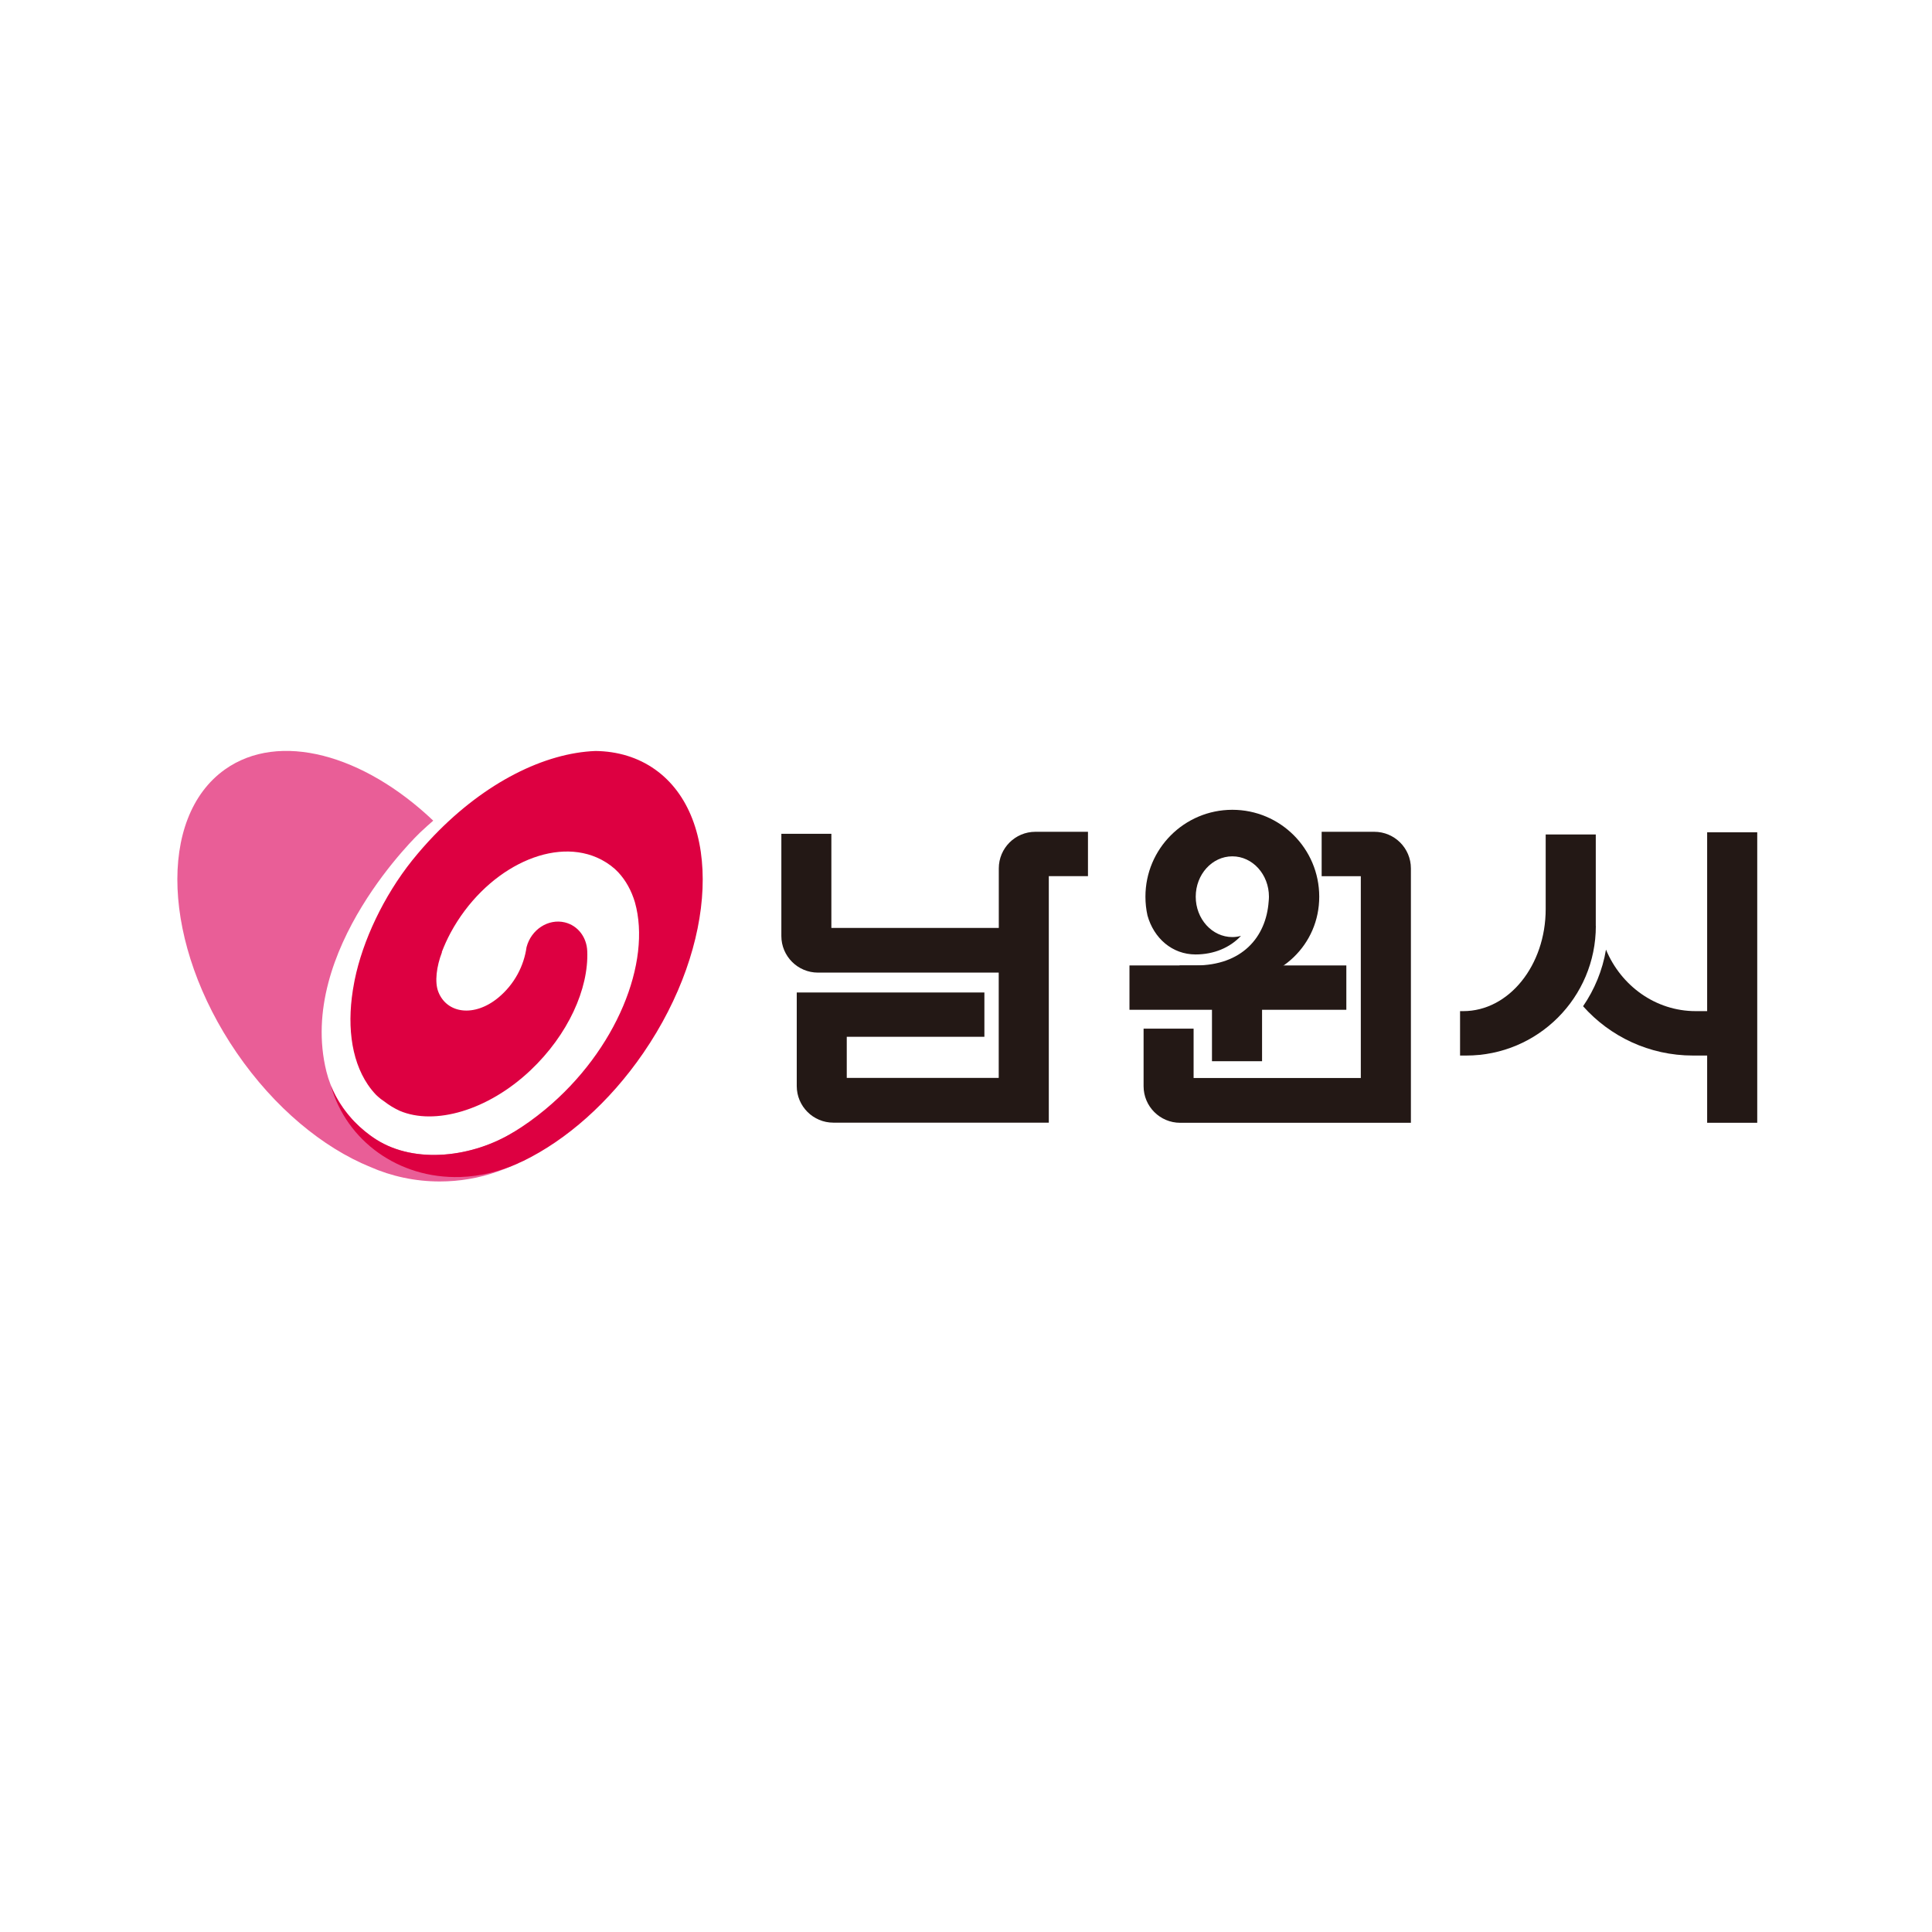
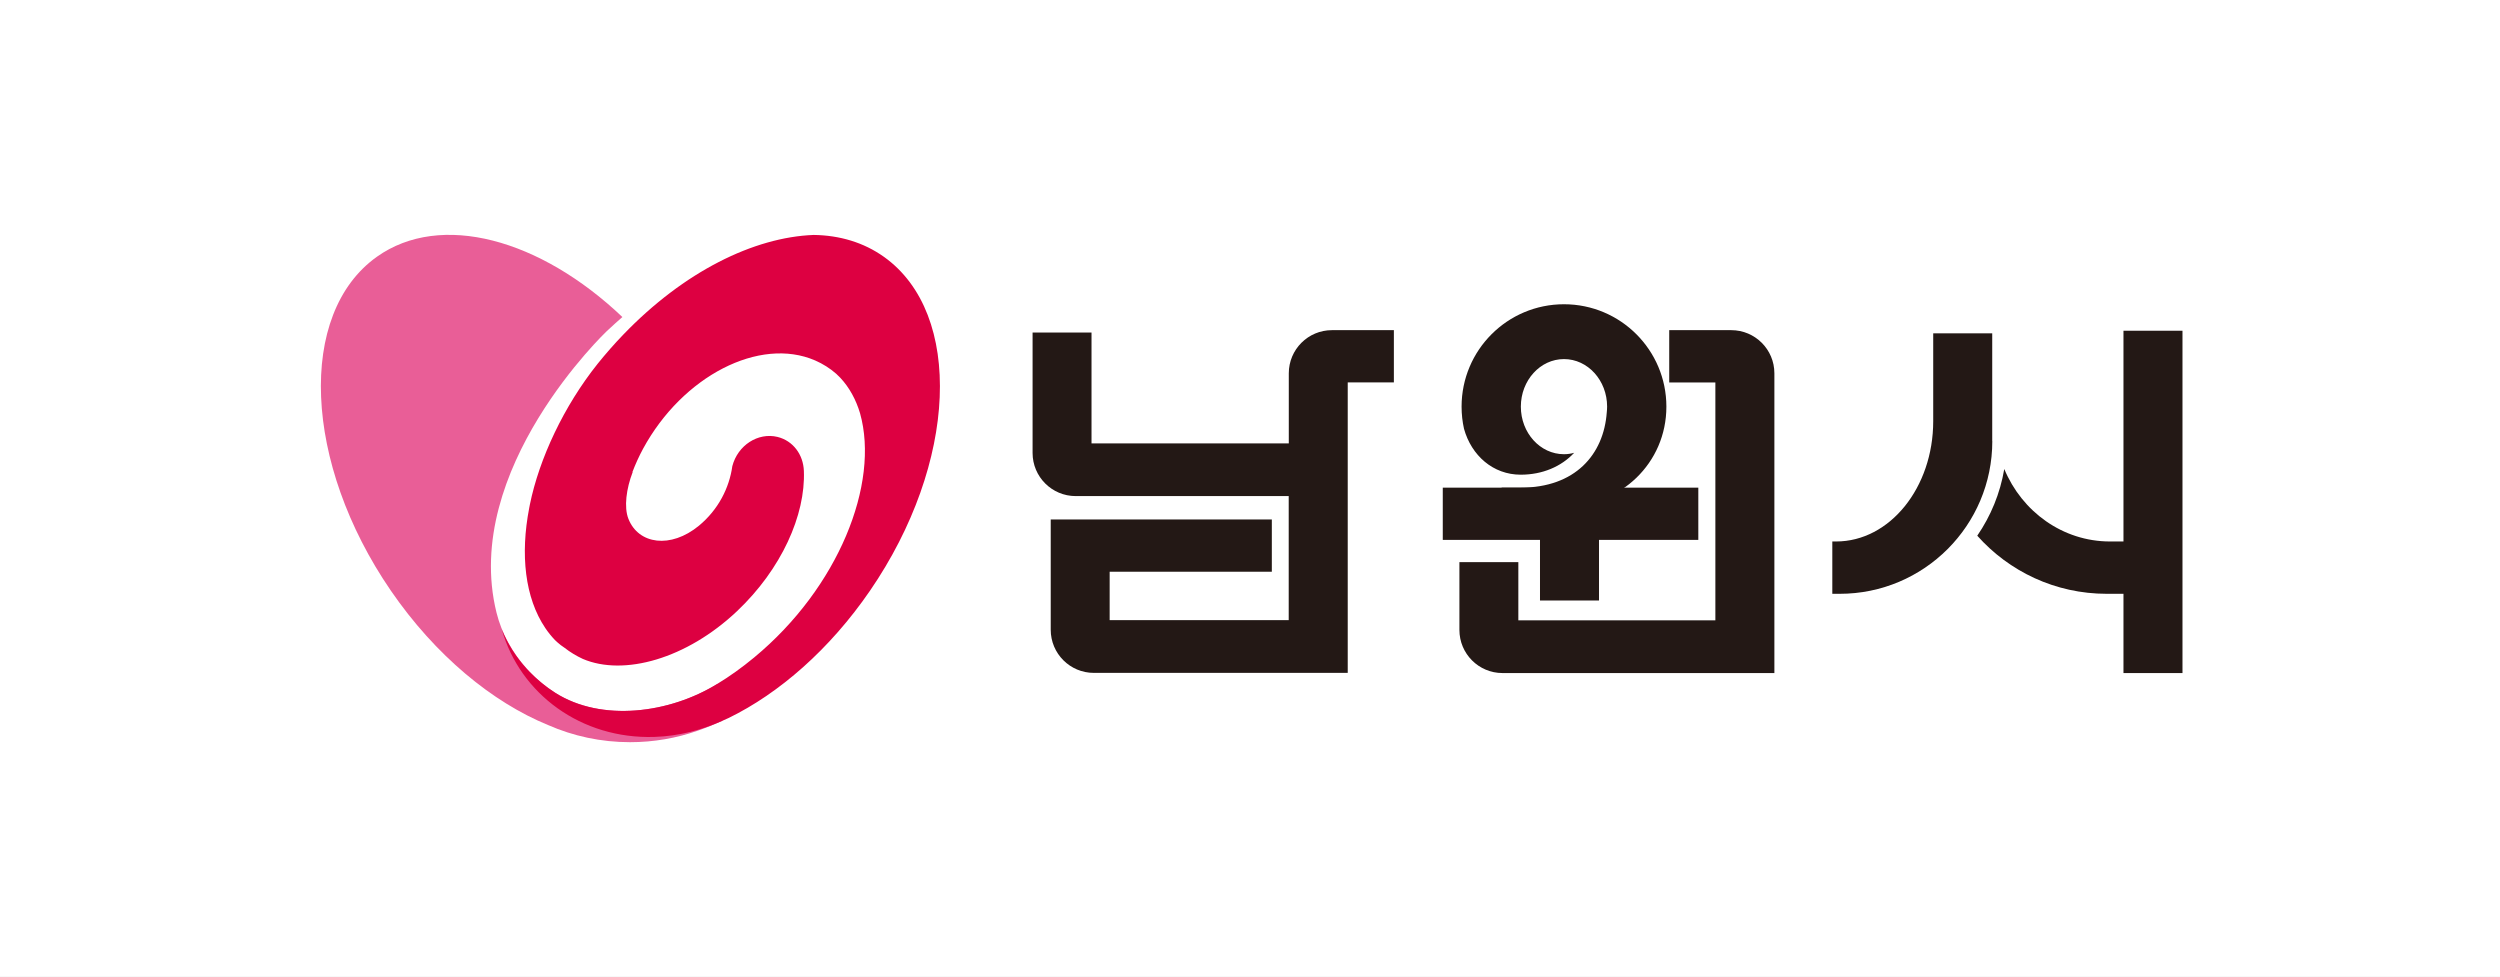
- <svg xmlns="http://www.w3.org/2000/svg" width="512" height="512" viewBox="0 0 512 512" fill="none">
-   <rect width="512" height="512" fill="white" />
+ <svg xmlns="http://www.w3.org/2000/svg" width="512" height="200" viewBox="0 0 512 200" fill="none">
+   <rect width="512" height="200" fill="white" />
  <g clip-path="url(#clip0_315_5)">
-     <path d="M136.189 299.978C125.398 306.652 110.132 308.588 99.754 302.008C97.348 300.485 95.186 298.643 93.324 296.575C90.016 292.927 87.647 288.585 86.5 283.96C78.51 251.717 111.335 220.621 111.335 220.621C111.486 220.489 111.636 220.339 111.786 220.207C112.783 219.286 113.779 218.365 114.813 217.481C96.332 199.922 73.96 193.717 59.596 203.926C41.642 216.71 43.052 250.326 62.736 279.015C72.757 293.604 85.56 304.114 98.1 309.246C103.759 311.728 109.982 313.1 116.543 313.1C121.863 313.1 126.977 312.198 131.734 310.525C133.67 309.848 135.531 309.096 137.317 308.287L136.189 299.978Z" fill="#E95E97" />
-     <path d="M117.069 252.337C117.746 250.57 118.517 248.859 119.457 247.111C128.35 230.735 145.665 221.843 158.148 227.239C159.916 228.009 161.514 229.025 162.905 230.247C163.224 230.547 163.544 230.848 163.845 231.168C165.857 233.33 167.342 236.037 168.263 239.12C172.719 254.988 163.394 278.357 144.462 294.037C141.717 296.311 138.934 298.304 136.171 299.978C125.379 306.652 110.113 308.588 99.735 302.008C97.592 300.654 95.599 298.981 93.87 297.214C93.682 297.007 93.475 296.8 93.287 296.593C90.899 293.961 89 290.972 87.703 287.776C91.82 302.271 105.582 312.442 122.014 311.916C127.447 311.747 132.58 310.393 137.299 308.287C137.787 308.081 138.257 307.874 138.727 307.648C150.083 302.102 161.438 292.232 170.5 279.034C190.184 250.344 191.576 216.729 173.64 203.945C169.071 200.692 163.657 199.094 157.829 199.019C144.386 199.527 128.65 207.254 115.001 221.448C112.971 223.554 111.053 225.753 109.248 227.991C101.653 237.504 96.107 249.329 94.001 259.669C93.982 259.801 93.945 259.933 93.926 260.064C93.907 260.196 93.87 260.327 93.851 260.459C91.839 270.893 92.873 280.613 97.479 287.438C98.137 288.415 98.871 289.318 99.641 290.126L100.187 290.634C100.694 291.085 101.221 291.499 101.785 291.856C103.082 292.871 104.454 293.698 105.921 294.375C115.133 298.304 129.252 294.356 140.589 283.64C150.572 274.202 156.024 262.019 155.629 252.093C155.497 248.427 153.204 245.306 149.688 244.441C145.308 243.388 140.758 246.321 139.536 251.021C138.859 255.872 136.415 260.779 132.035 264.407C125.661 269.652 118.423 268.6 116.167 262.865C115.133 260.252 115.697 256.06 117.126 252.356L117.069 252.337Z" fill="#DD0041" />
-     <path d="M465.686 220.564H452.413V297.552H465.686V220.564Z" fill="#231815" />
-     <path d="M449.386 267.961C438.745 267.961 429.59 261.249 425.604 251.661C424.683 257.15 422.558 262.245 419.531 266.663C426.675 274.691 437.072 279.73 448.653 279.73H459.37V267.961H449.386Z" fill="#231815" />
-     <path d="M422.915 245.381C422.915 264.351 407.555 279.73 388.586 279.73H386.931V267.961H387.777C399.847 267.961 409.623 255.853 409.623 240.907V221.147H422.897V245.4L422.915 245.381Z" fill="#231815" />
-     <path d="M274.392 220.433C269.034 220.433 264.691 224.776 264.691 230.134V245.907H220.322V220.959H207.067V248.051C207.067 253.409 211.41 257.752 216.768 257.752H264.672V285.651H224.401V274.766H260.874V263.016H211.147V287.813C211.147 293.172 215.49 297.515 220.848 297.515H277.945V232.183H288.323V220.433H274.373H274.392Z" fill="#231815" />
-     <path d="M356.794 255.853H299.321V267.603H321.186V281.233H334.459V267.603H356.794V255.853Z" fill="#231815" />
-     <path d="M326.582 214.604C313.854 214.604 303.551 224.926 303.551 237.635C303.551 239.346 303.739 241.019 304.096 242.617C305.77 248.633 310.639 252.939 316.843 252.939C321.712 252.939 325.961 251.134 328.875 248.013C328.142 248.22 327.371 248.333 326.582 248.333C321.224 248.333 316.881 243.538 316.881 237.635C316.881 231.732 321.224 226.938 326.582 226.938C331.94 226.938 336.283 231.732 336.283 237.635C336.283 238.067 336.245 238.481 336.208 238.895C335.531 248.427 329.082 255.853 316.843 255.853H312.5C316.392 258.861 321.28 260.102 326.582 260.102C339.31 260.102 349.612 250.344 349.612 237.635C349.612 224.926 339.31 214.604 326.582 214.604Z" fill="#231815" />
-     <path d="M364.183 220.433H350.252V232.202H360.629V285.689H316.317V272.604H303.062V287.851C303.062 293.209 307.405 297.552 312.763 297.552H373.903V230.134C373.903 224.776 369.56 220.433 364.202 220.433H364.183Z" fill="#231815" />
+     <path d="M146.931 140.051C137.105 146.128 123.203 147.892 113.753 141.9C111.562 140.513 109.593 138.835 107.898 136.952C104.885 133.631 102.728 129.676 101.684 125.465C94.408 96.104 124.299 67.788 124.299 67.788C124.436 67.668 124.573 67.531 124.71 67.412C125.617 66.573 126.525 65.734 127.466 64.929C110.638 48.939 90.265 43.29 77.186 52.586C60.836 64.227 62.12 94.837 80.044 120.962C89.169 134.247 100.828 143.817 112.247 148.491C117.4 150.751 123.067 152 129.041 152C133.886 152 138.543 151.179 142.874 149.655C144.637 149.039 146.332 148.354 147.959 147.618L146.931 140.051Z" fill="#E95E97" />
+     <path d="M129.521 96.669C130.137 95.06 130.839 93.502 131.695 91.91C139.793 76.998 155.56 68.901 166.927 73.814C168.537 74.516 169.992 75.44 171.259 76.553C171.55 76.827 171.841 77.101 172.115 77.392C173.947 79.361 175.299 81.826 176.138 84.634C180.195 99.083 171.704 120.363 154.464 134.641C151.965 136.712 149.431 138.527 146.914 140.05C137.088 146.128 123.186 147.891 113.736 141.899C111.785 140.667 109.97 139.143 108.395 137.534C108.224 137.346 108.035 137.157 107.864 136.969C105.69 134.572 103.961 131.85 102.78 128.94C106.529 142.139 119.061 151.401 134.023 150.921C138.971 150.767 143.645 149.535 147.942 147.617C148.387 147.429 148.815 147.241 149.243 147.035C159.583 141.985 169.923 132.997 178.175 120.979C196.1 94.854 197.366 64.244 181.034 52.603C176.874 49.641 171.944 48.186 166.636 48.117C154.396 48.579 140.066 55.616 127.638 68.541C125.789 70.459 124.042 72.462 122.399 74.499C115.482 83.161 110.432 93.93 108.515 103.346C108.498 103.465 108.463 103.585 108.446 103.705C108.429 103.825 108.395 103.945 108.378 104.065C106.546 113.566 107.488 122.417 111.682 128.632C112.281 129.522 112.949 130.344 113.651 131.08L114.147 131.542C114.609 131.953 115.089 132.329 115.602 132.655C116.784 133.579 118.033 134.332 119.369 134.949C127.757 138.527 140.614 134.932 150.938 125.173C160.028 116.579 164.993 105.486 164.633 96.446C164.514 93.108 162.425 90.266 159.224 89.479C155.235 88.52 151.092 91.191 149.979 95.471C149.363 99.887 147.137 104.356 143.148 107.66C137.344 112.436 130.753 111.478 128.699 106.256C127.757 103.876 128.271 100.059 129.572 96.686L129.521 96.669Z" fill="#DD0041" />
+     <path d="M446.973 67.736H434.886V137.842H446.973V67.736Z" fill="#231815" />
+     <path d="M432.13 110.895C422.44 110.895 414.103 104.783 410.474 96.052C409.635 101.051 407.7 105.691 404.944 109.714C411.449 117.024 420.917 121.612 431.462 121.612H441.221V110.895H432.13Z" fill="#231815" />
+     <path d="M408.025 90.335C408.025 107.608 394.039 121.612 376.765 121.612H375.258V110.895H376.029C387.019 110.895 395.922 99.87 395.922 86.26V68.267H408.008V90.352L408.025 90.335Z" fill="#231815" />
+     <path d="M272.779 67.617C267.9 67.617 263.945 71.571 263.945 76.451V90.814H223.543V68.096H211.473V92.766C211.473 97.645 215.428 101.599 220.307 101.599H263.928V127.005H227.258V117.093H260.47V106.393H215.188V128.974C215.188 133.853 219.143 137.808 224.022 137.808H276.015V78.317H285.465V67.617H272.762H272.779Z" fill="#231815" />
+     <path d="M347.815 99.871H295.48V110.57H315.39V122.982H327.477V110.57H347.815V99.871Z" fill="#231815" />
+     <path d="M320.304 62.31C308.713 62.31 299.332 71.708 299.332 83.281C299.332 84.839 299.503 86.363 299.828 87.818C301.352 93.296 305.786 97.217 311.436 97.217C315.87 97.217 319.739 95.573 322.392 92.731C321.725 92.92 321.023 93.022 320.304 93.022C315.424 93.022 311.47 88.657 311.47 83.281C311.47 77.906 315.424 73.54 320.304 73.54C325.183 73.54 329.137 77.906 329.137 83.281C329.137 83.675 329.103 84.052 329.069 84.428C328.453 93.108 322.581 99.87 311.436 99.87H307.481C311.025 102.61 315.476 103.739 320.304 103.739C331.894 103.739 341.275 94.854 341.275 83.281C341.275 71.708 331.894 62.31 320.304 62.31Z" fill="#231815" />
+     <path d="M354.543 67.617H341.857V78.334H351.308V127.039H310.956V115.124H298.887V129.008C298.887 133.887 302.841 137.842 307.721 137.842H363.394V76.451C363.394 71.571 359.439 67.617 354.56 67.617H354.543Z" fill="#231815" />
  </g>
  <defs>
    <clipPath id="clip0_315_5">
-       <rect width="418.705" height="114.1" fill="white" transform="translate(47 199)" />
+       <rect width="381.275" height="103.9" fill="white" transform="translate(65.7153 48.1001)" />
    </clipPath>
  </defs>
</svg>
